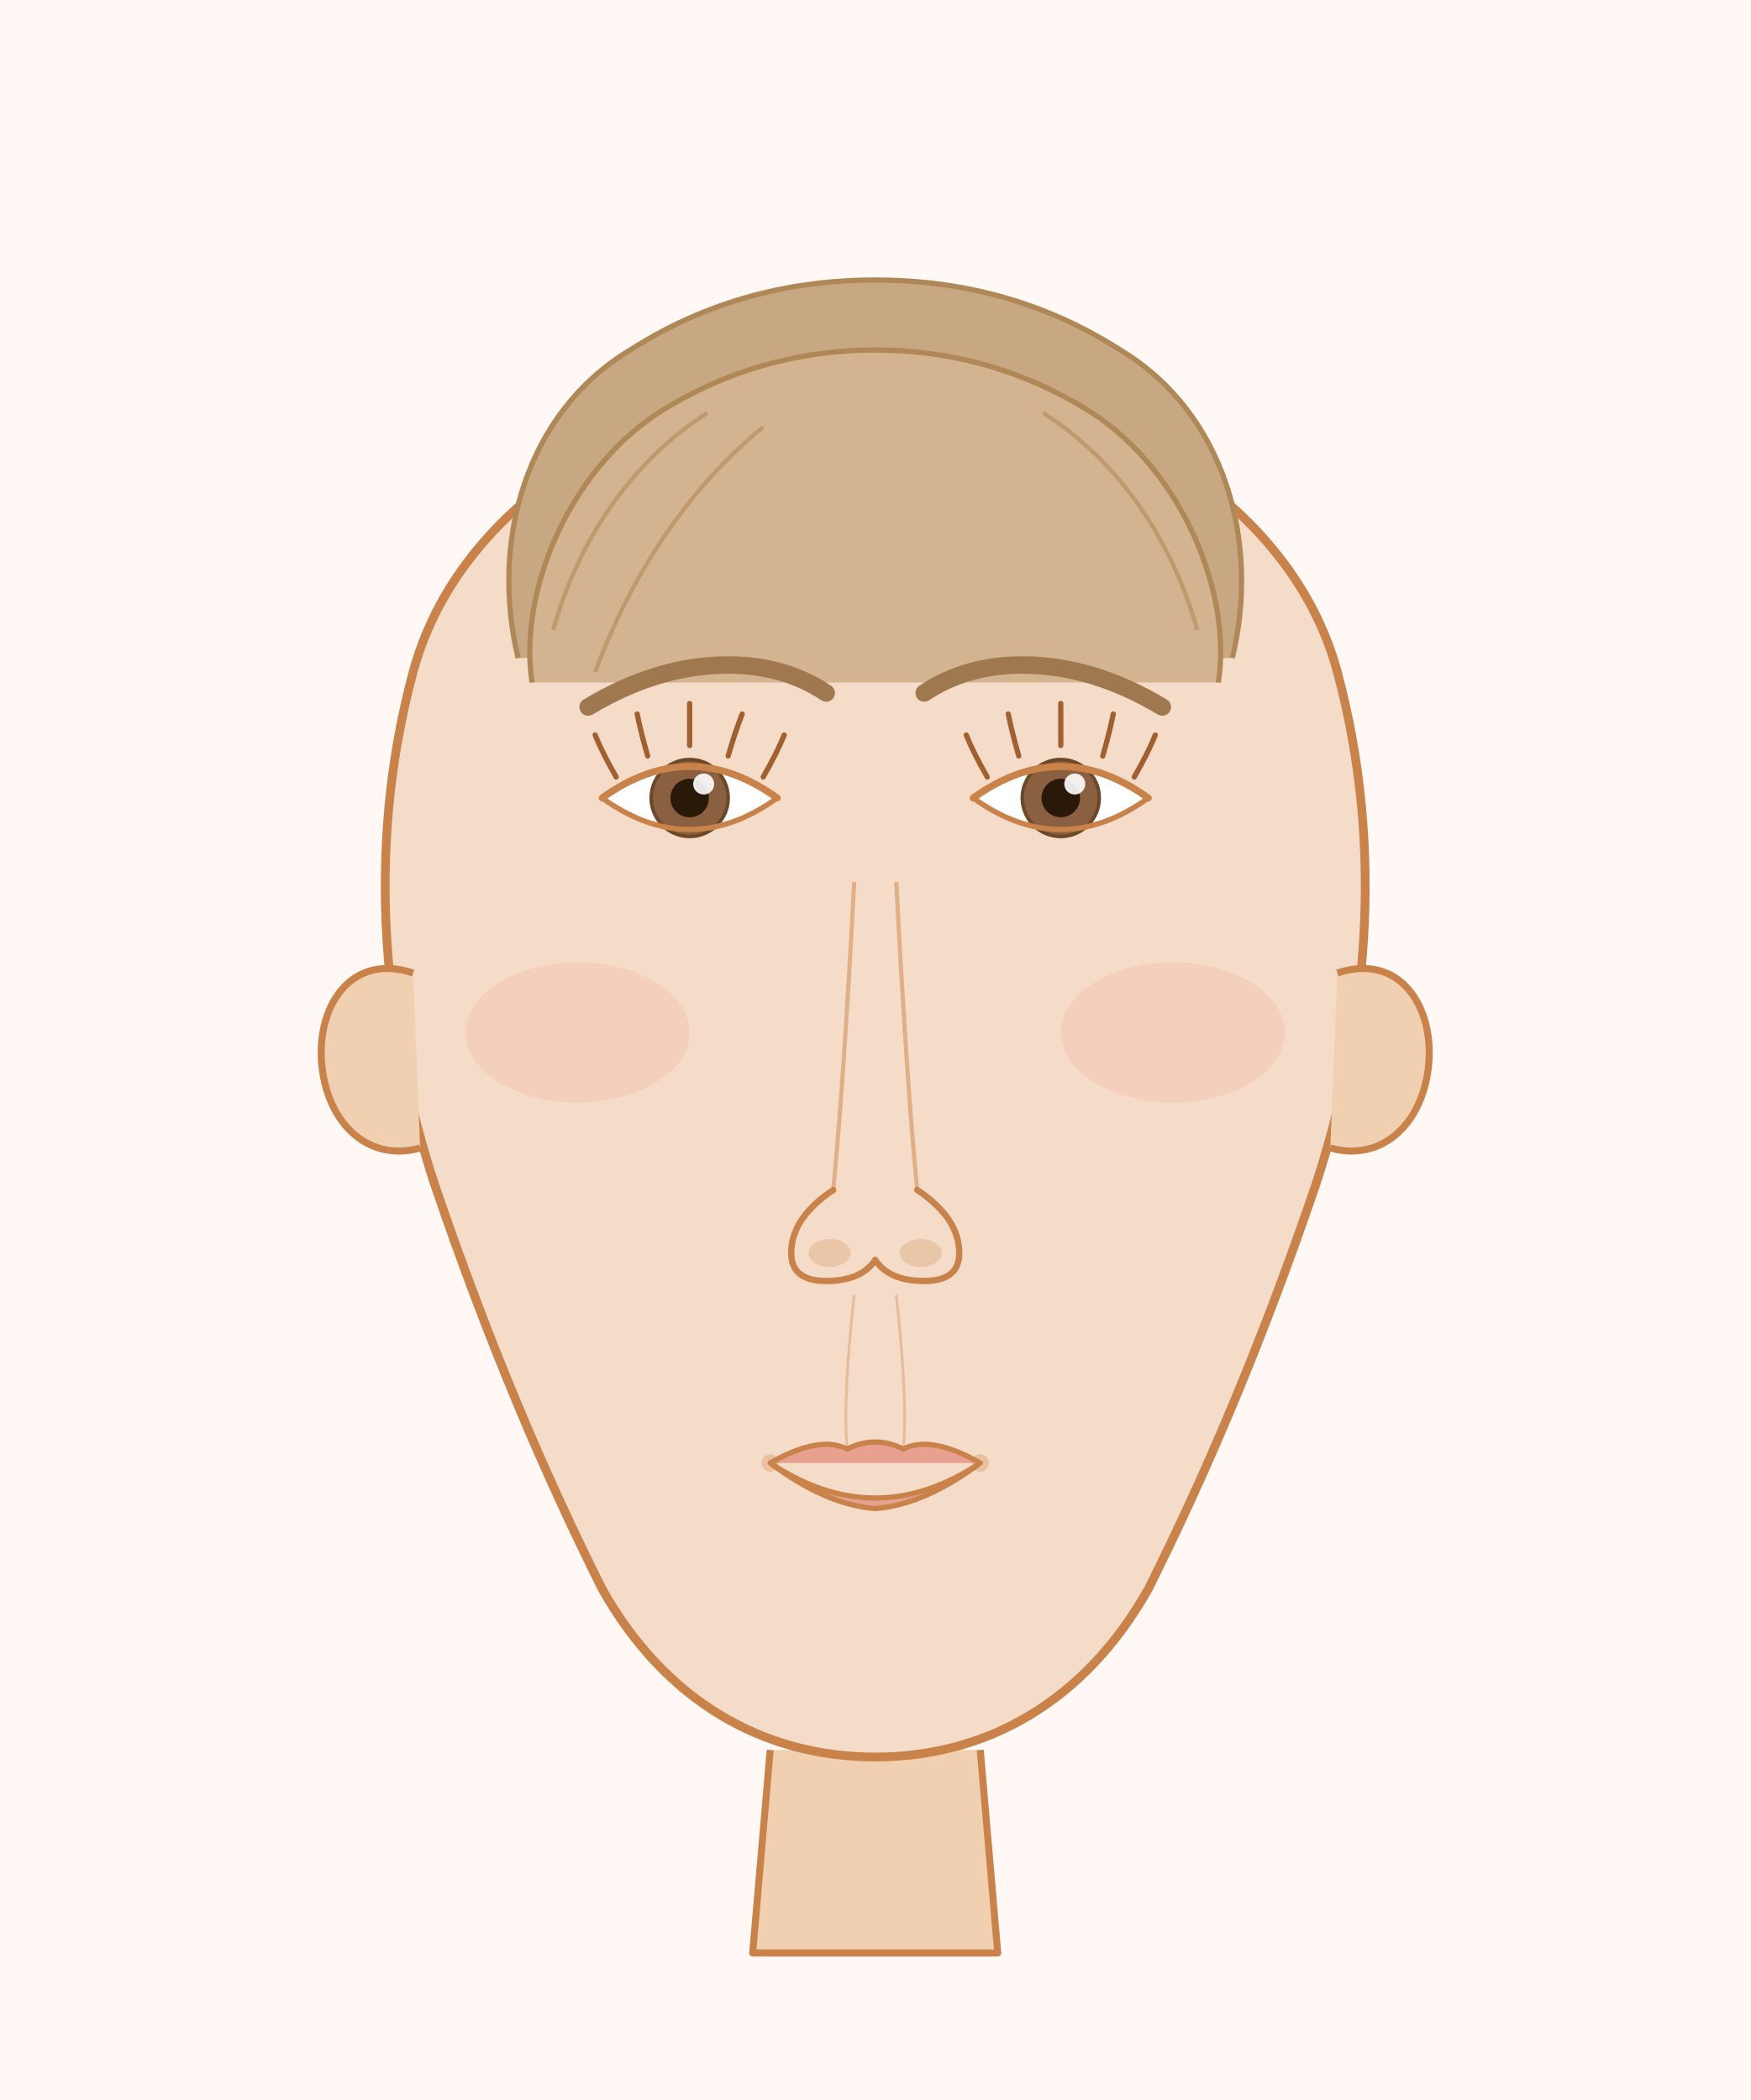
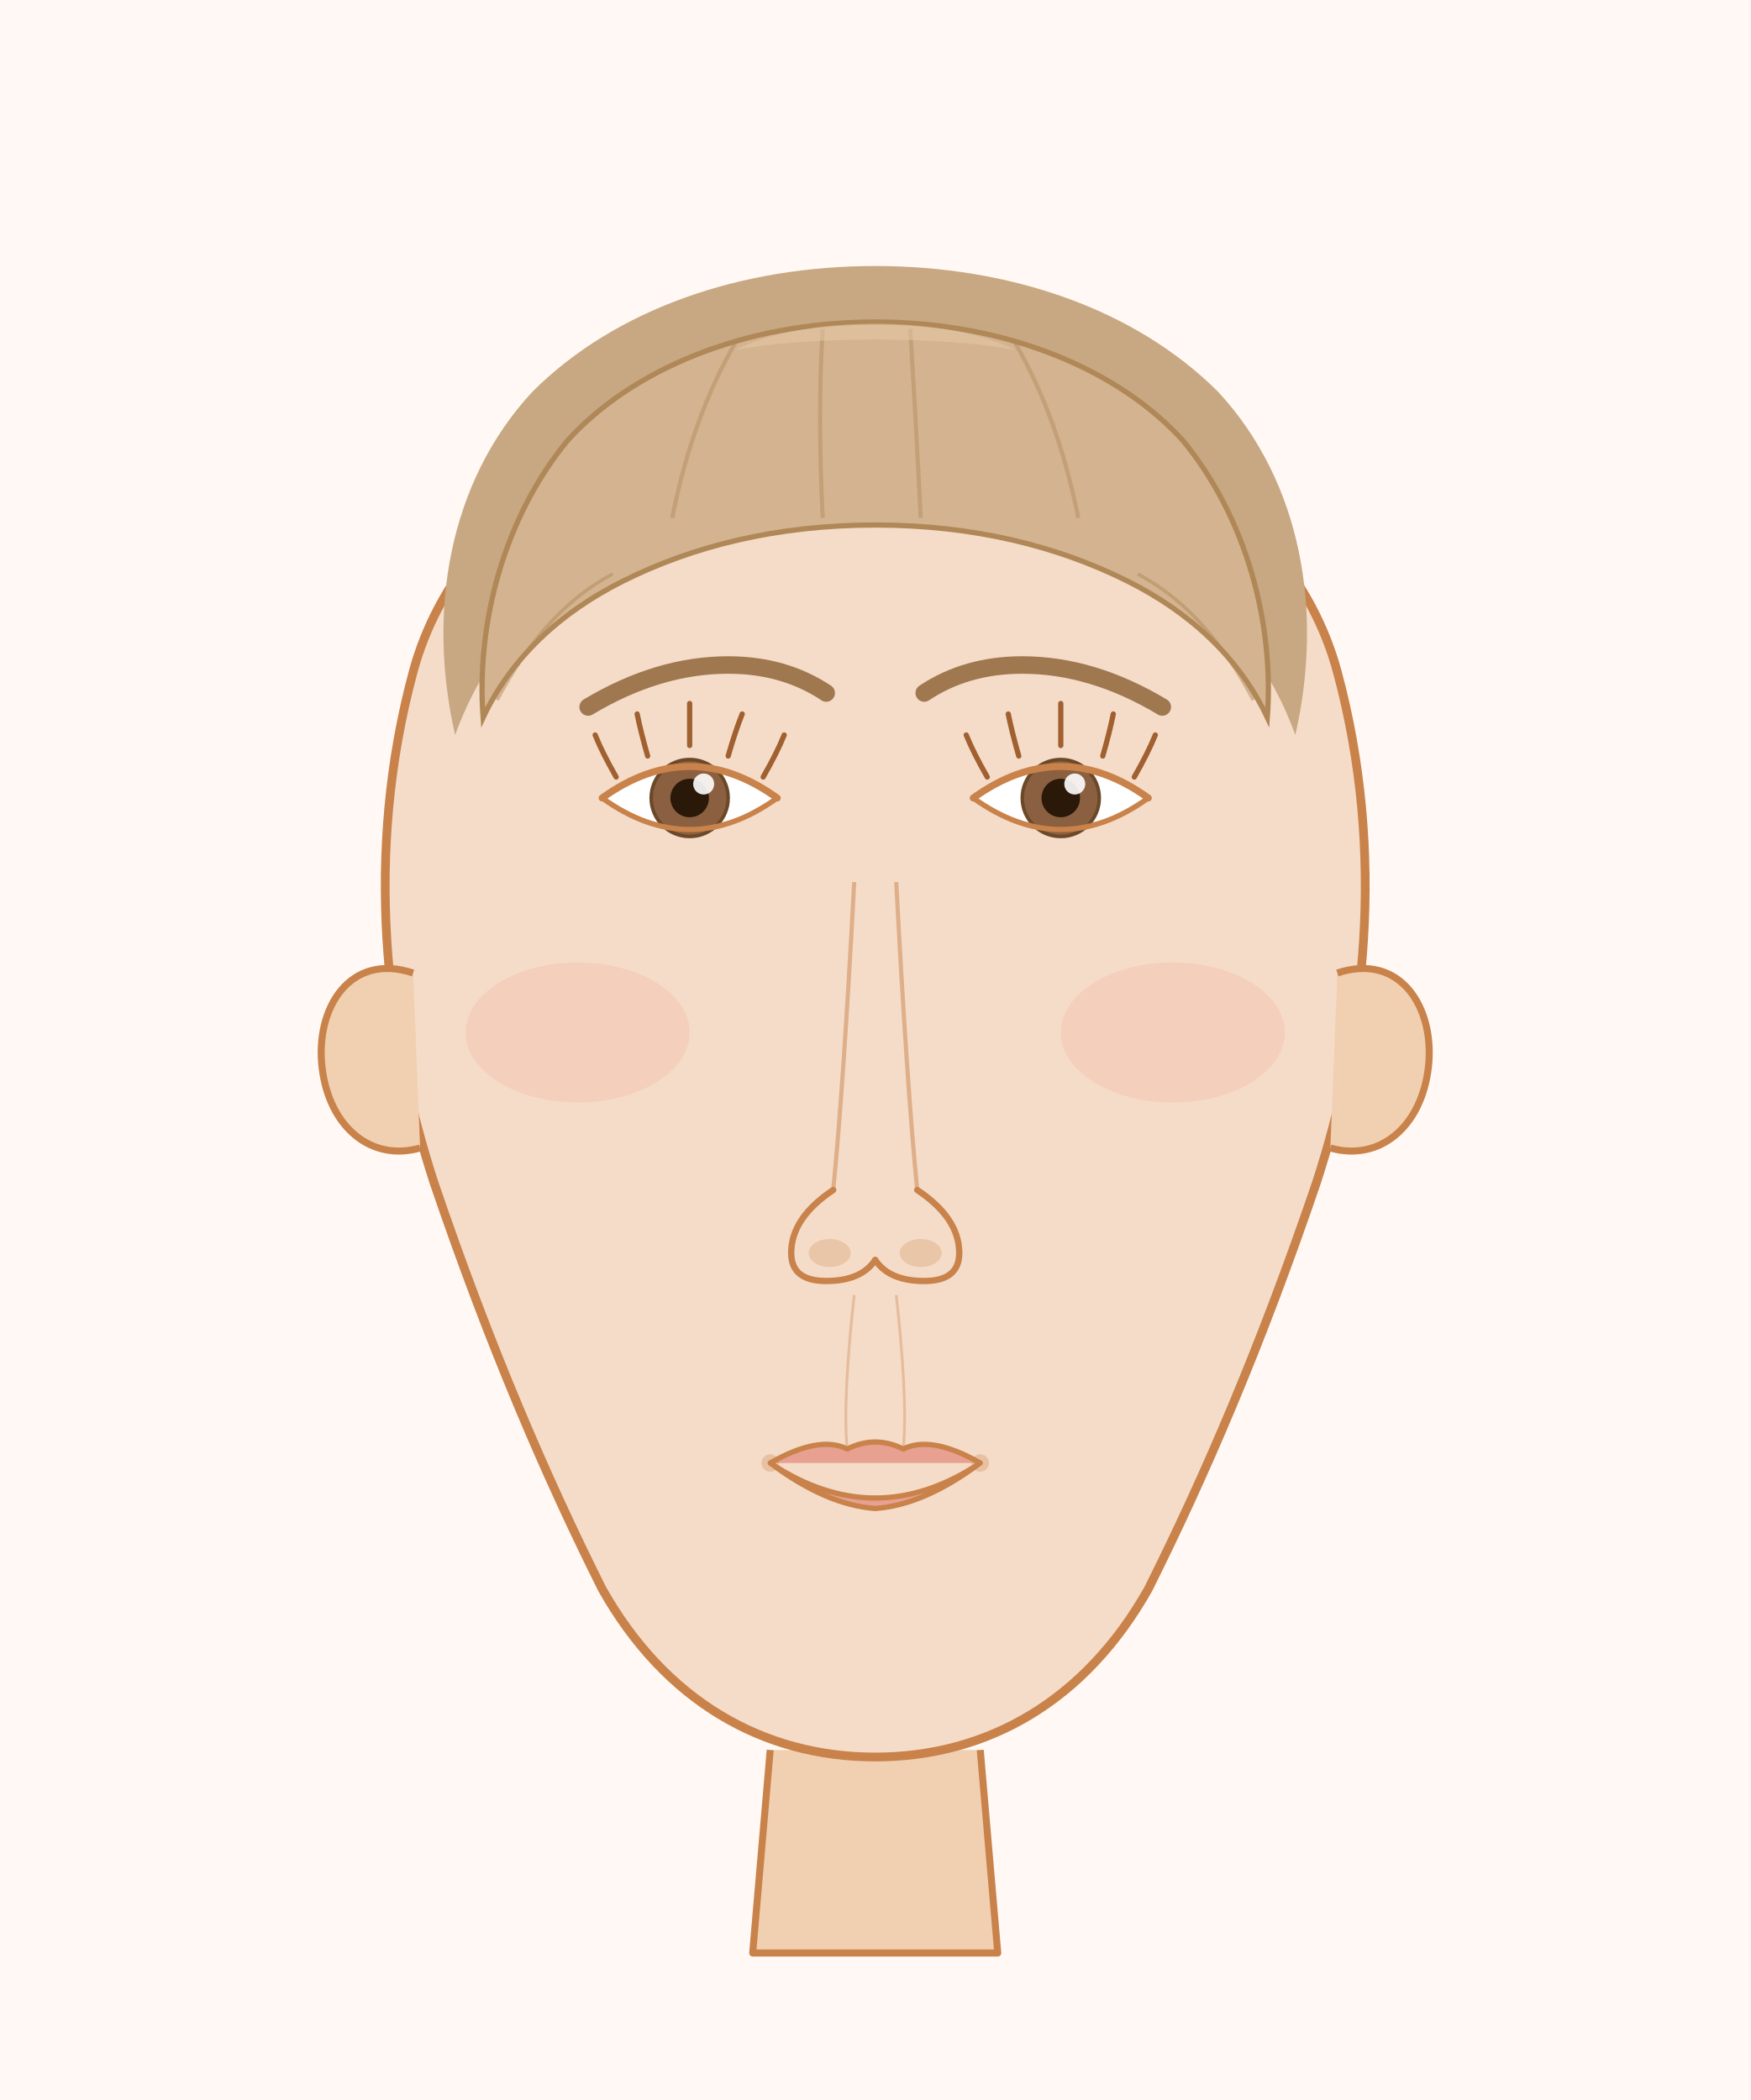
<svg xmlns="http://www.w3.org/2000/svg" viewBox="0 0 500 600" width="500" height="600">
  <rect width="500" height="600" fill="#fff8f4" />
  <path d="M 220 500 L 215 558 L 285 558 L 280 500" fill="#f0d0b0" stroke="#c8824a" stroke-width="2" stroke-linejoin="round" />
  <path d="       M 250 108       C 308 108, 368 140, 382 192       C 396 244, 390 295, 376 338       C 360 385, 344 422, 328 454       C 310 486, 282 502, 250 502       C 218 502, 190 486, 172 454       C 156 422, 140 385, 124 338       C 110 295, 104 244, 118 192       C 132 140, 192 108, 250 108       Z     " fill="#f5dcc8" stroke="#c8824a" stroke-width="2.5" />
  <path d="M 118 278 C 100 272, 90 288, 92 305 C 94 322, 106 332, 120 328" fill="#f0d0b0" stroke="#c8824a" stroke-width="2" fill-opacity="1" />
  <path d="M 382 278 C 400 272, 410 288, 408 305 C 406 322, 394 332, 380 328" fill="#f0d0b0" stroke="#c8824a" stroke-width="2" />
-   <path d="       M 148 188       C 140 155, 150 118, 180 100       C 205 84, 230 80, 250 80       C 270 80, 295 84, 320 100       C 350 118, 360 155, 352 188     " fill="#c8a882" stroke="#b08858" stroke-width="1.5" />
-   <path d="       M 152 195       C 148 170, 162 135, 188 118       C 210 104, 232 100, 250 100       C 268 100, 290 104, 312 118       C 338 135, 352 170, 348 195     " fill="#d4b490" stroke="#b08858" stroke-width="1.5" />
-   <path d="M 158 180 C 165 155, 180 132, 202 118" fill="none" stroke="#b08858" stroke-width="1.2" opacity="0.6" />
-   <path d="M 170 192 C 180 165, 196 140, 218 122" fill="none" stroke="#b08858" stroke-width="1.2" opacity="0.6" />
-   <path d="M 342 180 C 335 155, 320 132, 298 118" fill="none" stroke="#b08858" stroke-width="1.2" opacity="0.6" />
+   <path d="       M 130 210       C 122 175, 128 138, 152 112       C 176 88, 212 76, 250 76       C 288 76, 324 88, 348 112       C 372 138, 378 175, 370 210       C 362 188, 348 172, 330 162       C 308 150, 280 144, 250 144       C 220 144, 192 150, 170 162       C 152 172, 138 188, 130 210       Z     " fill="#c8a882" stroke="none" />
+   <path d="       M 138 205       C 136 178, 144 148, 162 126       C 180 106, 212 92, 250 92       C 288 92, 320 106, 338 126       C 356 148, 364 178, 362 205       C 354 188, 340 175, 322 166       C 302 156, 278 150, 250 150       C 222 150, 198 156, 178 166       C 160 175, 146 188, 138 205       Z     " fill="#d4b490" stroke="#b08858" stroke-width="1.5" />
+   <path d="M 142 200 C 150 185, 160 172, 175 164" fill="none" stroke="#b08858" stroke-width="1" opacity="0.5" />
+   <path d="M 358 200 C 350 185, 340 172, 325 164" fill="none" stroke="#b08858" stroke-width="1" opacity="0.5" />
+   <path d="M 210 98 C 202 112, 196 128, 192 148" fill="none" stroke="#b08858" stroke-width="1.2" opacity="0.45" />
+   <path d="M 235 94 C 234 110, 234 128, 235 148" fill="none" stroke="#b08858" stroke-width="1.2" opacity="0.45" />
+   <path d="M 260 94 C 261 110, 262 128, 263 148" fill="none" stroke="#b08858" stroke-width="1.2" opacity="0.45" />
+   <path d="M 290 98 C 298 112, 304 128, 308 148" fill="none" stroke="#b08858" stroke-width="1.2" opacity="0.45" />
+   <path d="M 210 100 C 230 90, 270 90, 290 100 C 270 96, 230 96, 210 100 Z" fill="#e8caa8" opacity="0.5" />
  <path d="M 168 202 Q 188 190, 208 190 Q 224 190, 236 198" stroke="#a07850" stroke-width="5" stroke-linecap="round" fill="none" />
  <path d="M 264 198 Q 276 190, 292 190 Q 312 190, 332 202" stroke="#a07850" stroke-width="5" stroke-linecap="round" fill="none" />
  <path d="M 172 228 Q 197 212, 222 228 Q 197 244, 172 228 Z" fill="white" />
  <circle cx="197" cy="228" r="11" fill="#8b6040" />
  <circle cx="197" cy="228" r="11" fill="none" stroke="#6b4828" stroke-width="1" />
  <circle cx="197" cy="228" r="5.5" fill="#2a1808" />
  <circle cx="201" cy="224" r="3" fill="white" opacity="0.9" />
  <path d="M 172 228 Q 197 210, 222 228" fill="none" stroke="#c8824a" stroke-width="2" stroke-linecap="round" />
  <path d="M 172 228 Q 197 246, 222 228" fill="none" stroke="#c8824a" stroke-width="1.5" stroke-linecap="round" />
  <path d="M 176 222 Q 172 215, 170 210" stroke="#a06030" stroke-width="1.5" fill="none" stroke-linecap="round" />
  <path d="M 185 216 Q 183 209, 182 204" stroke="#a06030" stroke-width="1.5" fill="none" stroke-linecap="round" />
  <path d="M 197 213 Q 197 206, 197 201" stroke="#a06030" stroke-width="1.5" fill="none" stroke-linecap="round" />
  <path d="M 208 216 Q 210 209, 212 204" stroke="#a06030" stroke-width="1.5" fill="none" stroke-linecap="round" />
  <path d="M 218 222 Q 222 215, 224 210" stroke="#a06030" stroke-width="1.5" fill="none" stroke-linecap="round" />
  <path d="M 278 228 Q 303 212, 328 228 Q 303 244, 278 228 Z" fill="white" />
  <circle cx="303" cy="228" r="11" fill="#8b6040" />
  <circle cx="303" cy="228" r="11" fill="none" stroke="#6b4828" stroke-width="1" />
  <circle cx="303" cy="228" r="5.5" fill="#2a1808" />
  <circle cx="307" cy="224" r="3" fill="white" opacity="0.9" />
  <path d="M 278 228 Q 303 210, 328 228" fill="none" stroke="#c8824a" stroke-width="2" stroke-linecap="round" />
  <path d="M 278 228 Q 303 246, 328 228" fill="none" stroke="#c8824a" stroke-width="1.5" stroke-linecap="round" />
  <path d="M 282 222 Q 278 215, 276 210" stroke="#a06030" stroke-width="1.5" fill="none" stroke-linecap="round" />
  <path d="M 291 216 Q 289 209, 288 204" stroke="#a06030" stroke-width="1.5" fill="none" stroke-linecap="round" />
  <path d="M 303 213 Q 303 206, 303 201" stroke="#a06030" stroke-width="1.5" fill="none" stroke-linecap="round" />
  <path d="M 315 216 Q 317 209, 318 204" stroke="#a06030" stroke-width="1.5" fill="none" stroke-linecap="round" />
  <path d="M 324 222 Q 328 215, 330 210" stroke="#a06030" stroke-width="1.5" fill="none" stroke-linecap="round" />
  <ellipse cx="165" cy="295" rx="32" ry="20" fill="#f0a090" opacity="0.22" />
  <ellipse cx="335" cy="295" rx="32" ry="20" fill="#f0a090" opacity="0.22" />
  <path d="M 244 252 C 242 290, 240 320, 238 340" stroke="#c8824a" stroke-width="1.2" fill="none" opacity="0.5" />
  <path d="M 256 252 C 258 290, 260 320, 262 340" stroke="#c8824a" stroke-width="1.2" fill="none" opacity="0.5" />
  <path d="M 238 340 Q 226 348, 226 358 Q 226 366, 236 366 Q 246 366, 250 360" fill="none" stroke="#c8824a" stroke-width="1.8" stroke-linecap="round" />
  <path d="M 262 340 Q 274 348, 274 358 Q 274 366, 264 366 Q 254 366, 250 360" fill="none" stroke="#c8824a" stroke-width="1.8" stroke-linecap="round" />
  <ellipse cx="237" cy="358" rx="6" ry="4" fill="#c8824a" opacity="0.25" />
  <ellipse cx="263" cy="358" rx="6" ry="4" fill="#c8824a" opacity="0.25" />
  <path d="M 220 418 Q 250 438, 280 418 Q 264 430, 250 431 Q 236 430, 220 418 Z" fill="#e8a090" stroke="#c8824a" stroke-width="1.5" stroke-linejoin="round" />
  <path d="M 220 418 Q 234 410, 242 414 Q 250 410, 258 414 Q 266 410, 280 418" fill="#e8a090" stroke="#c8824a" stroke-width="1.5" stroke-linejoin="round" />
  <circle cx="220" cy="418" r="2.5" fill="#c8824a" opacity="0.3" />
  <circle cx="280" cy="418" r="2.5" fill="#c8824a" opacity="0.3" />
  <path d="M 244 370 C 242 388, 241 404, 242 414" stroke="#c8824a" stroke-width="0.8" fill="none" opacity="0.35" />
  <path d="M 256 370 C 258 388, 259 404, 258 414" stroke="#c8824a" stroke-width="0.8" fill="none" opacity="0.35" />
  <g class="anatomy-guides" opacity="0">
    <ellipse cx="197" cy="234" rx="34" ry="20" fill="none" stroke="#3b82f6" stroke-width="1" stroke-dasharray="3,3" />
    <ellipse cx="303" cy="234" rx="34" ry="20" fill="none" stroke="#3b82f6" stroke-width="1" stroke-dasharray="3,3" />
    <line x1="236" y1="242" x2="264" y2="242" stroke="#ef4444" stroke-width="1.5" stroke-dasharray="2,2" />
    <text x="267" y="245" font-size="8" fill="#ef4444" font-family="sans-serif">FDA禁忌</text>
  </g>
</svg>
